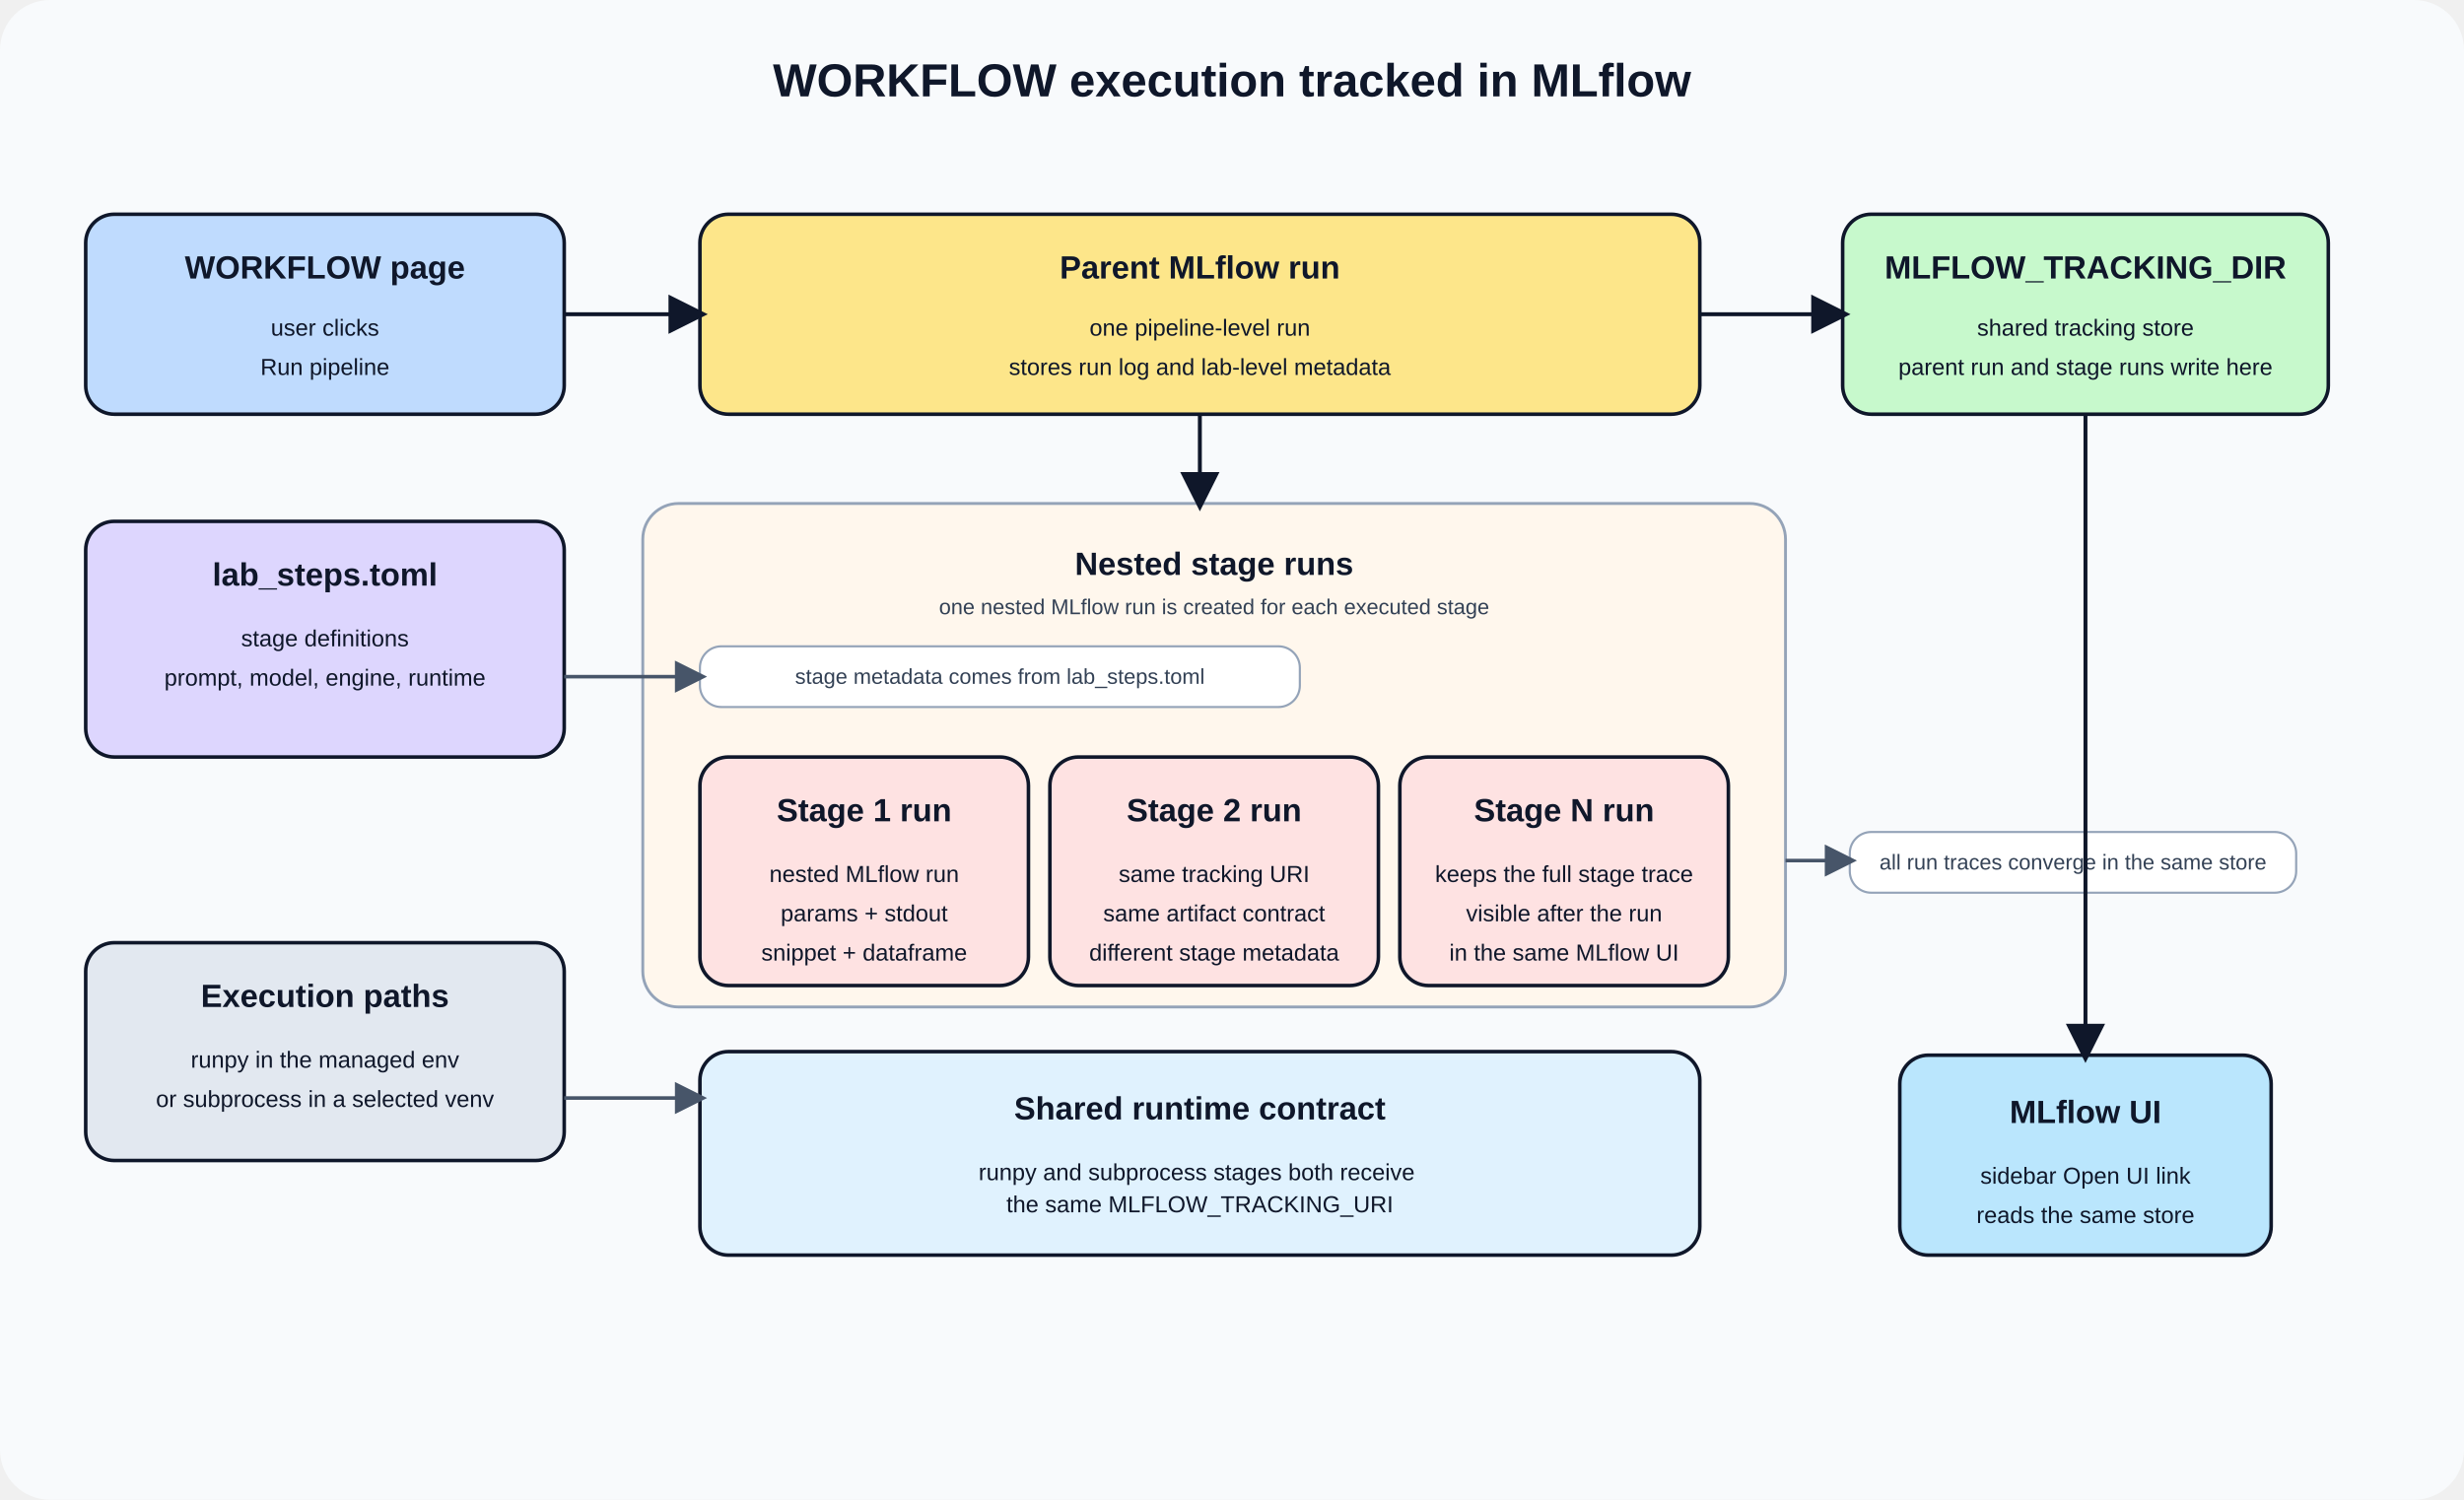
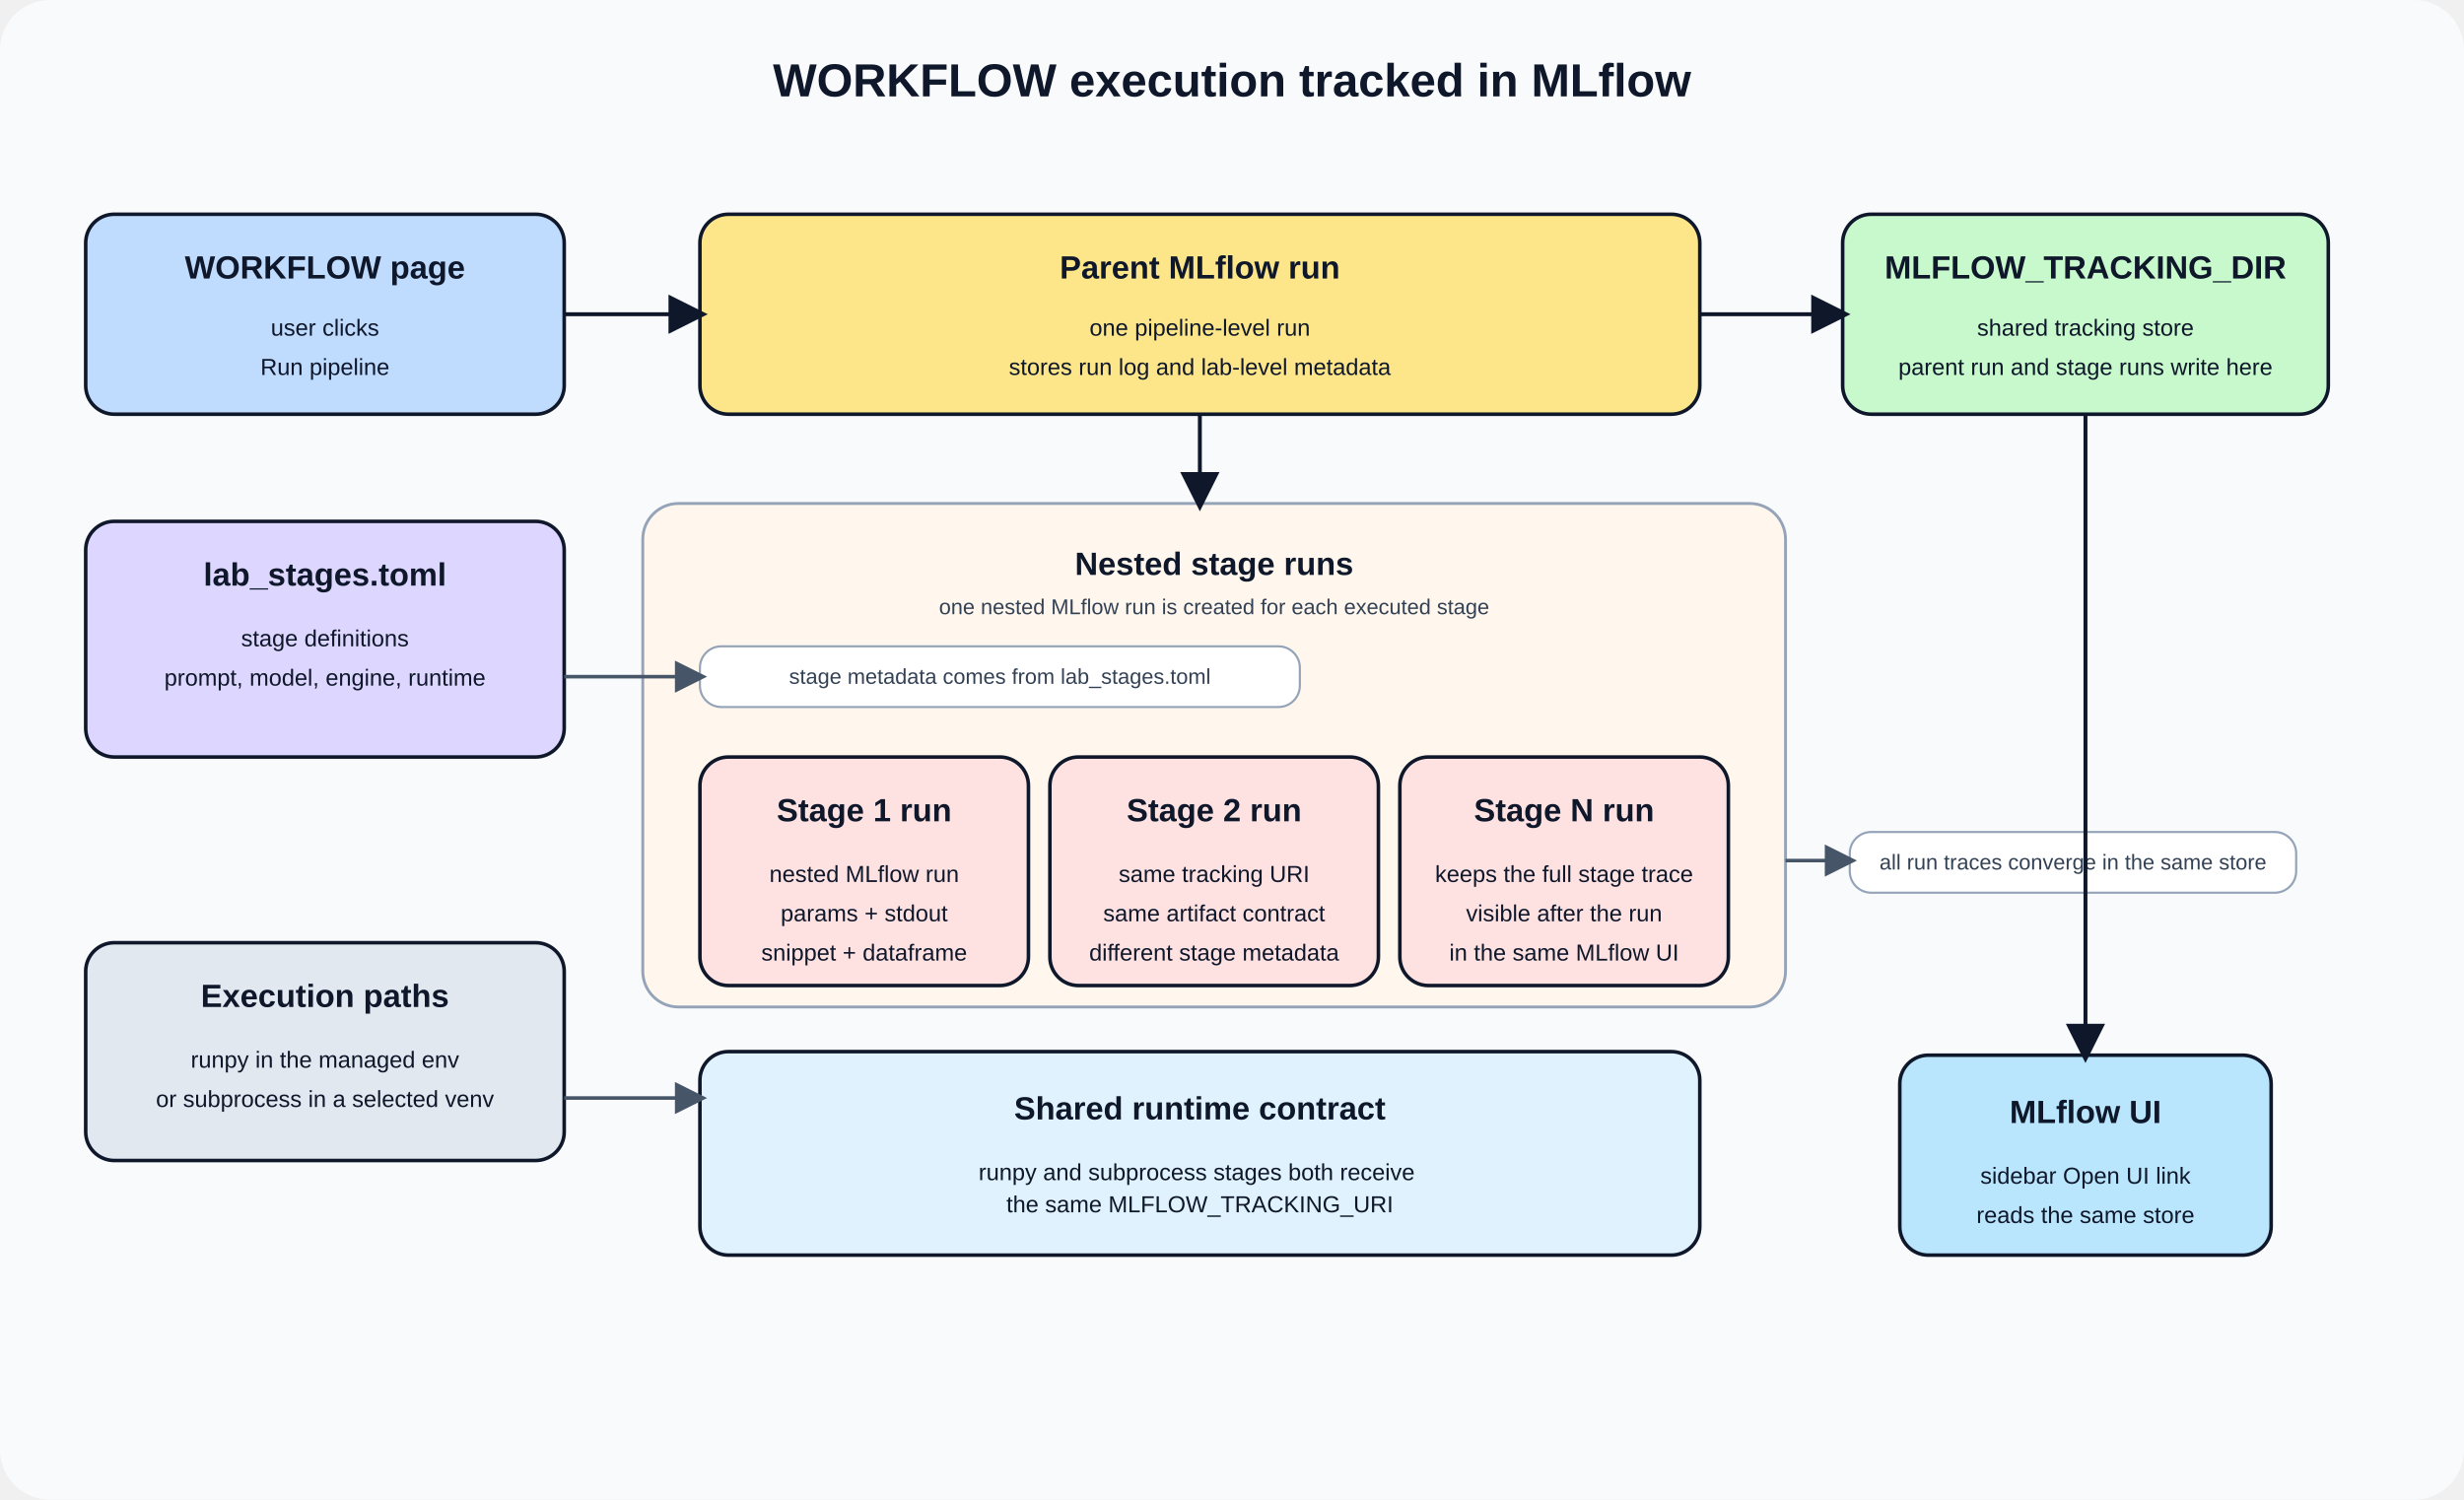
<svg xmlns="http://www.w3.org/2000/svg" width="1380" height="840" viewBox="0 0 1380 840" role="img" aria-labelledby="title desc">
  <defs>
    <style>
      text { font-family: Arial, Helvetica, sans-serif; fill: #0f172a; }
      .box { stroke: #0f172a; stroke-width: 2; rx: 16; ry: 16; }
      .panel { stroke: #94a3b8; stroke-width: 1.6; rx: 20; ry: 20; }
      .title { font-size: 26px; font-weight: 700; }
      .caption { font-size: 18px; font-weight: 700; }
      .body { font-size: 13px; }
      .small { font-size: 12px; }
      .muted { fill: #334155; }
      .arrow { stroke: #0f172a; stroke-width: 2.2; fill: none; marker-end: url(#arrow); }
      .soft-arrow { stroke: #475569; stroke-width: 2; fill: none; marker-end: url(#arrow-soft); }
      .pill { fill: #ffffff; stroke: #94a3b8; stroke-width: 1.2; rx: 12; ry: 12; }
    </style>
    <marker id="arrow" markerWidth="10" markerHeight="10" refX="8" refY="5" orient="auto" markerUnits="strokeWidth">
      <path d="M0,0 L10,5 L0,10 z" fill="#0f172a" />
    </marker>
    <marker id="arrow-soft" markerWidth="9" markerHeight="9" refX="7" refY="4.5" orient="auto" markerUnits="strokeWidth">
      <path d="M0,0 L9,4.5 L0,9 z" fill="#475569" />
    </marker>
  </defs>
  <rect width="100%" height="100%" fill="#f8fafc" rx="28" ry="28" />
  <text class="title" x="690" y="54" text-anchor="middle">WORKFLOW execution tracked in MLflow</text>
  <g transform="translate(48,120)">
    <rect class="box" width="268" height="112" fill="#bfdbfe" />
    <text class="caption" x="134" y="36" text-anchor="middle">WORKFLOW page</text>
    <text class="body" x="134" y="68" text-anchor="middle">user clicks</text>
    <text class="body" x="134" y="90" text-anchor="middle">Run pipeline</text>
  </g>
  <g transform="translate(48,292)">
    <rect class="box" width="268" height="132" fill="#ddd6fe" />
-     <text class="caption" x="134" y="36" text-anchor="middle">lab_steps.toml</text>
+     <text class="caption" x="134" y="36" text-anchor="middle">lab_stages.toml</text>
    <text class="body" x="134" y="70" text-anchor="middle">stage definitions</text>
    <text class="body" x="134" y="92" text-anchor="middle">prompt, model, engine, runtime</text>
  </g>
  <g transform="translate(48,528)">
    <rect class="box" width="268" height="122" fill="#e2e8f0" />
    <text class="caption" x="134" y="36" text-anchor="middle">Execution paths</text>
    <text class="body" x="134" y="70" text-anchor="middle">runpy in the managed env</text>
    <text class="body" x="134" y="92" text-anchor="middle">or subprocess in a selected venv</text>
  </g>
  <g transform="translate(392,120)">
    <rect class="box" width="560" height="112" fill="#fde68a" />
    <text class="caption" x="280" y="36" text-anchor="middle">Parent MLflow run</text>
    <text class="body" x="280" y="68" text-anchor="middle">one pipeline-level run</text>
    <text class="body" x="280" y="90" text-anchor="middle">stores run log and lab-level metadata</text>
  </g>
  <g transform="translate(360,282)">
    <rect class="panel" width="640" height="282" fill="#fff7ed" />
    <text class="caption" x="320" y="40" text-anchor="middle">Nested stage runs</text>
    <text class="small muted" x="320" y="62" text-anchor="middle">one nested MLflow run is created for each executed stage</text>
  </g>
  <rect class="pill" x="392" y="362" width="336" height="34" />
-   <text class="small muted" x="560" y="383" text-anchor="middle">stage metadata comes from lab_steps.toml</text>
+   <text class="small muted" x="560" y="383" text-anchor="middle">stage metadata comes from lab_stages.toml</text>
  <g transform="translate(392,424)">
    <rect class="box" width="184" height="128" fill="#fee2e2" />
    <text class="caption" x="92" y="36" text-anchor="middle">Stage 1 run</text>
    <text class="body" x="92" y="70" text-anchor="middle">nested MLflow run</text>
    <text class="body" x="92" y="92" text-anchor="middle">params + stdout</text>
    <text class="body" x="92" y="114" text-anchor="middle">snippet + dataframe</text>
  </g>
  <g transform="translate(588,424)">
    <rect class="box" width="184" height="128" fill="#fee2e2" />
    <text class="caption" x="92" y="36" text-anchor="middle">Stage 2 run</text>
    <text class="body" x="92" y="70" text-anchor="middle">same tracking URI</text>
    <text class="body" x="92" y="92" text-anchor="middle">same artifact contract</text>
    <text class="body" x="92" y="114" text-anchor="middle">different stage metadata</text>
  </g>
  <g transform="translate(784,424)">
    <rect class="box" width="184" height="128" fill="#fee2e2" />
    <text class="caption" x="92" y="36" text-anchor="middle">Stage N run</text>
    <text class="body" x="92" y="70" text-anchor="middle">keeps the full stage trace</text>
    <text class="body" x="92" y="92" text-anchor="middle">visible after the run</text>
    <text class="body" x="92" y="114" text-anchor="middle">in the same MLflow UI</text>
  </g>
  <g transform="translate(392,589)">
    <rect class="box" width="560" height="114" fill="#e0f2fe" />
    <text class="caption" x="280" y="38" text-anchor="middle">Shared runtime contract</text>
    <text class="body" x="280" y="72" text-anchor="middle">
      <tspan x="280" dy="0">runpy and subprocess stages both receive</tspan>
      <tspan x="280" dy="18">the same MLFLOW_TRACKING_URI</tspan>
    </text>
  </g>
  <g transform="translate(1032,120)">
    <rect class="box" width="272" height="112" fill="#c7f9cc" />
    <text class="caption" x="136" y="36" text-anchor="middle">MLFLOW_TRACKING_DIR</text>
    <text class="body" x="136" y="68" text-anchor="middle">shared tracking store</text>
    <text class="body" x="136" y="90" text-anchor="middle">parent run and stage runs write here</text>
  </g>
  <rect class="pill" x="1036" y="466" width="250" height="34" />
  <text class="small muted" x="1161" y="487" text-anchor="middle">all run traces converge in the same store</text>
  <g transform="translate(1064,591)">
    <rect class="box" width="208" height="112" fill="#bae6fd" />
    <text class="caption" x="104" y="38" text-anchor="middle">MLflow UI</text>
    <text class="body" x="104" y="72" text-anchor="middle">sidebar Open UI link</text>
    <text class="body" x="104" y="94" text-anchor="middle">reads the same store</text>
  </g>
  <path class="arrow" d="M316,176 H392" />
  <path class="soft-arrow" d="M316,379 H392" />
  <path class="soft-arrow" d="M316,615 H392" />
  <path class="arrow" d="M672,232 V282" />
  <path class="arrow" d="M952,176 H1032" />
  <path class="soft-arrow" d="M1000,482 H1036" />
  <path class="arrow" d="M1168,232 V591" />
</svg>
